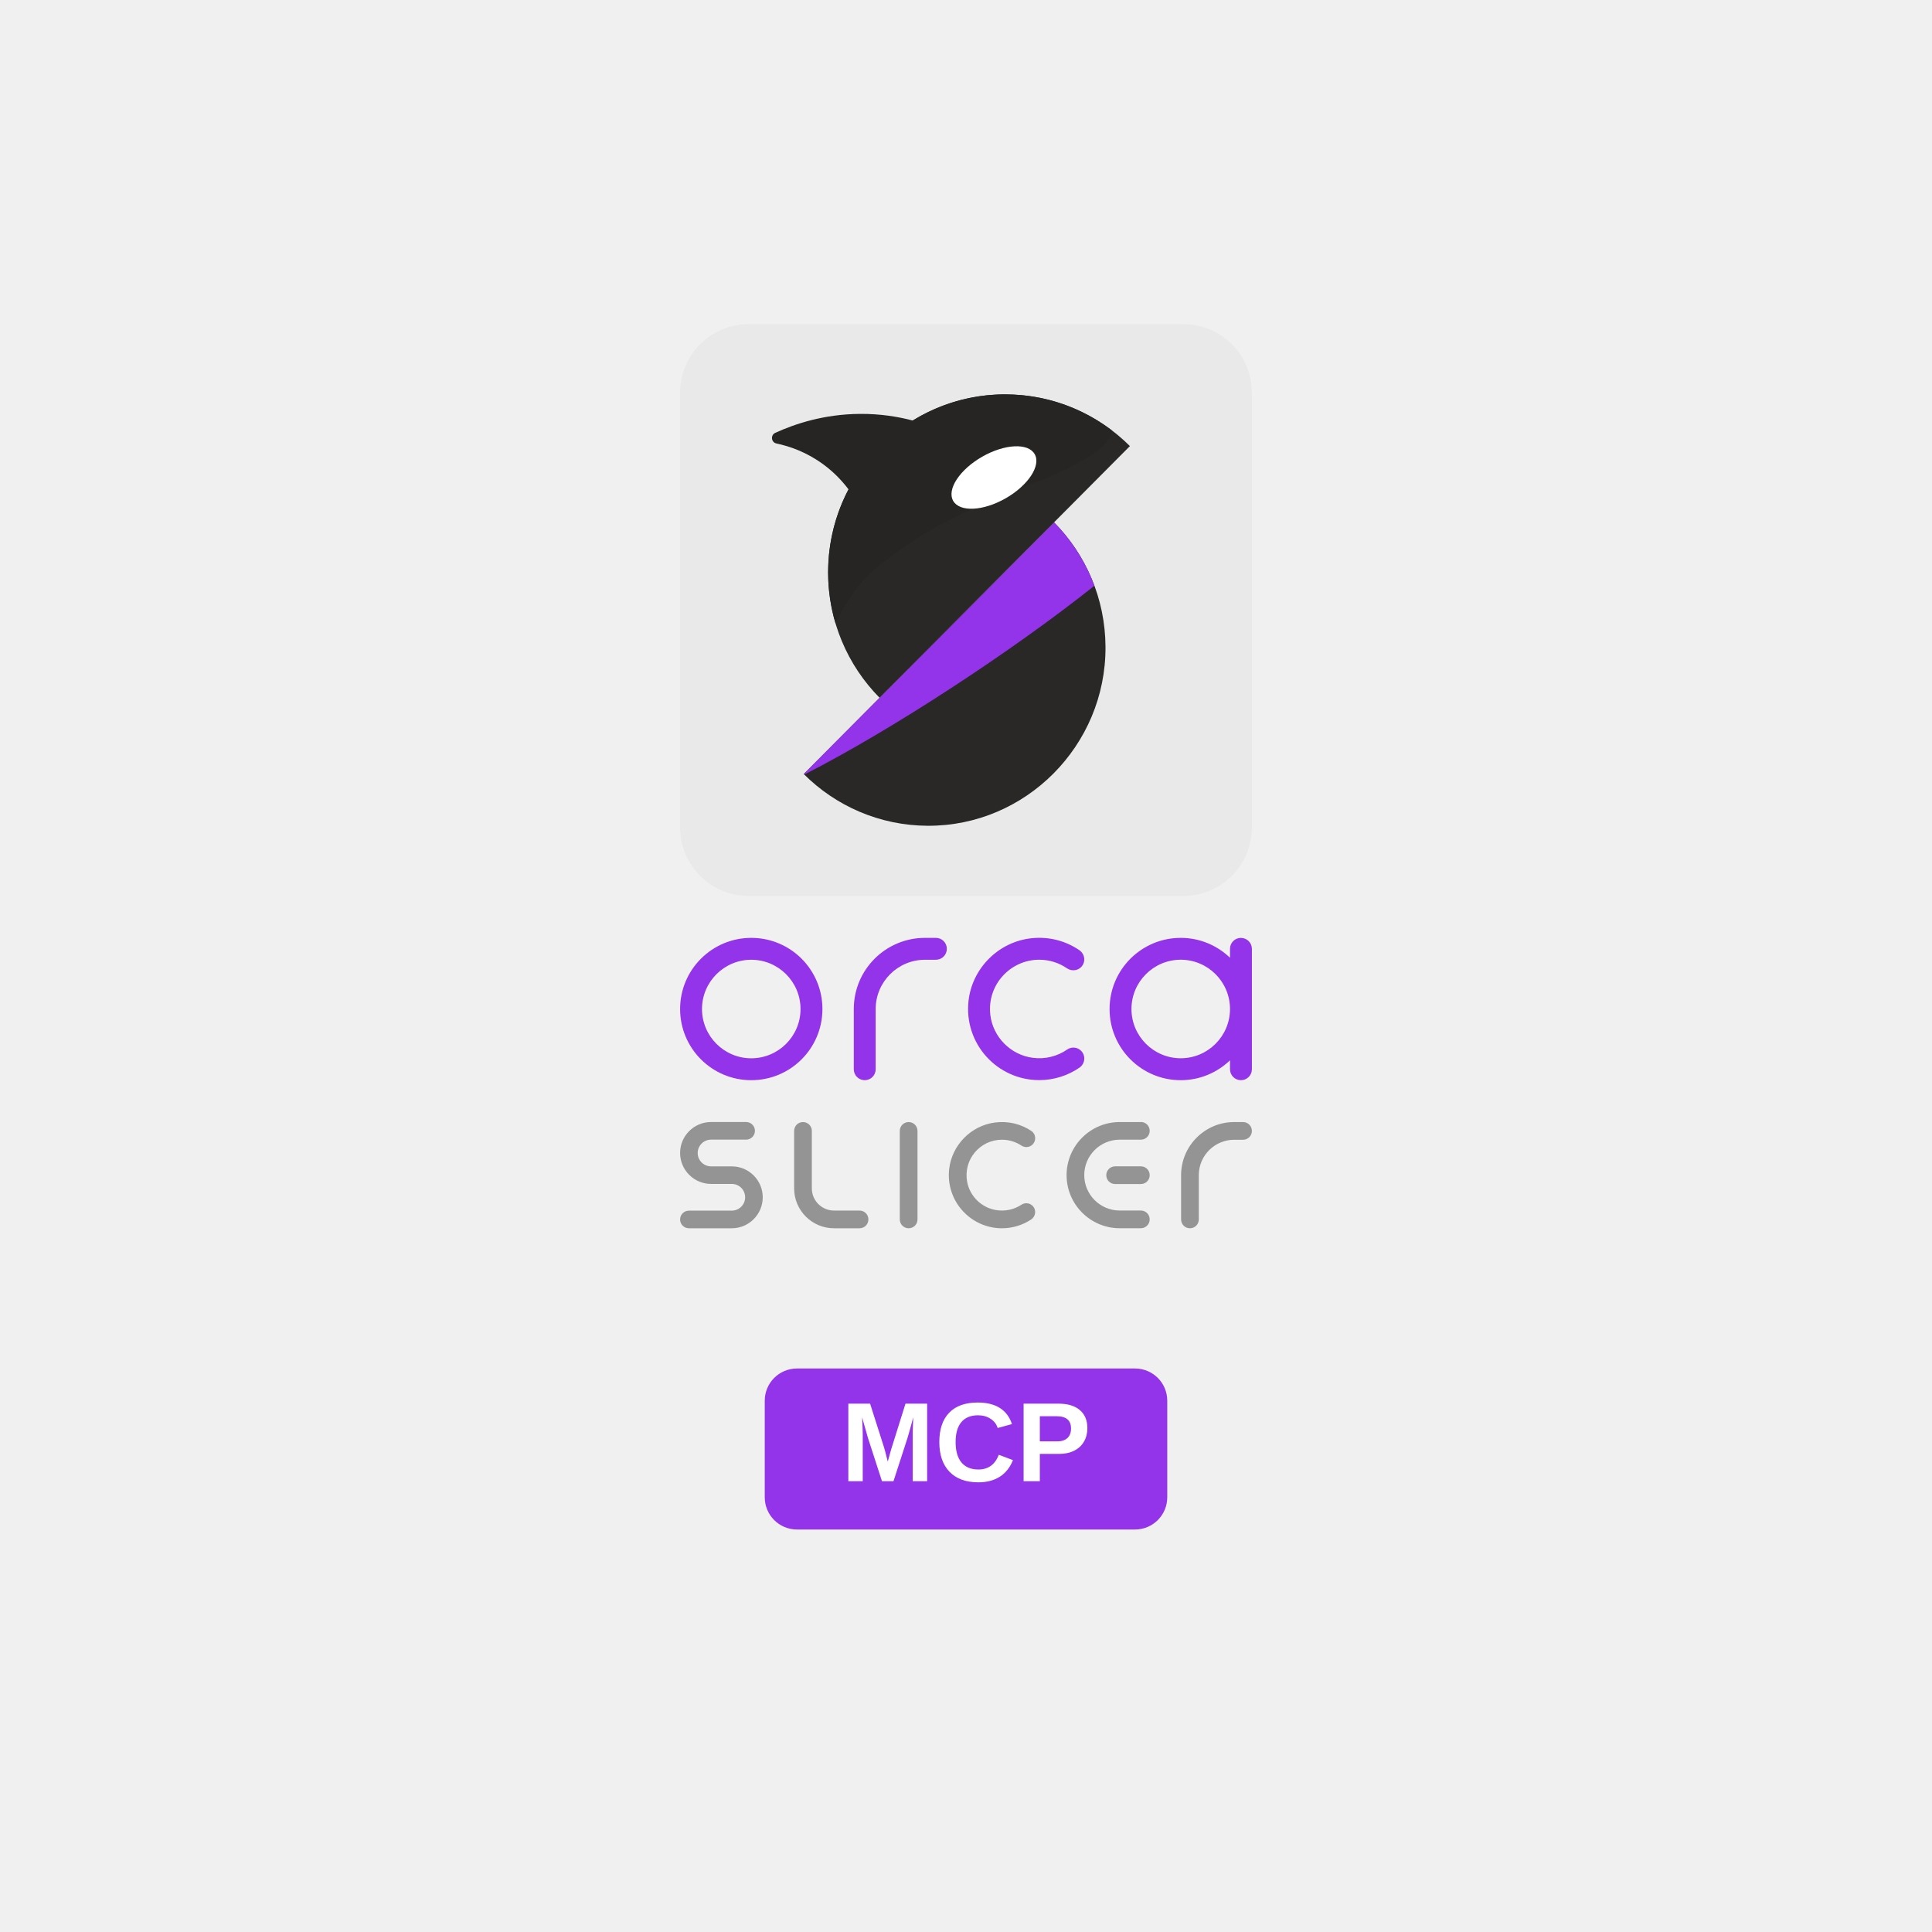
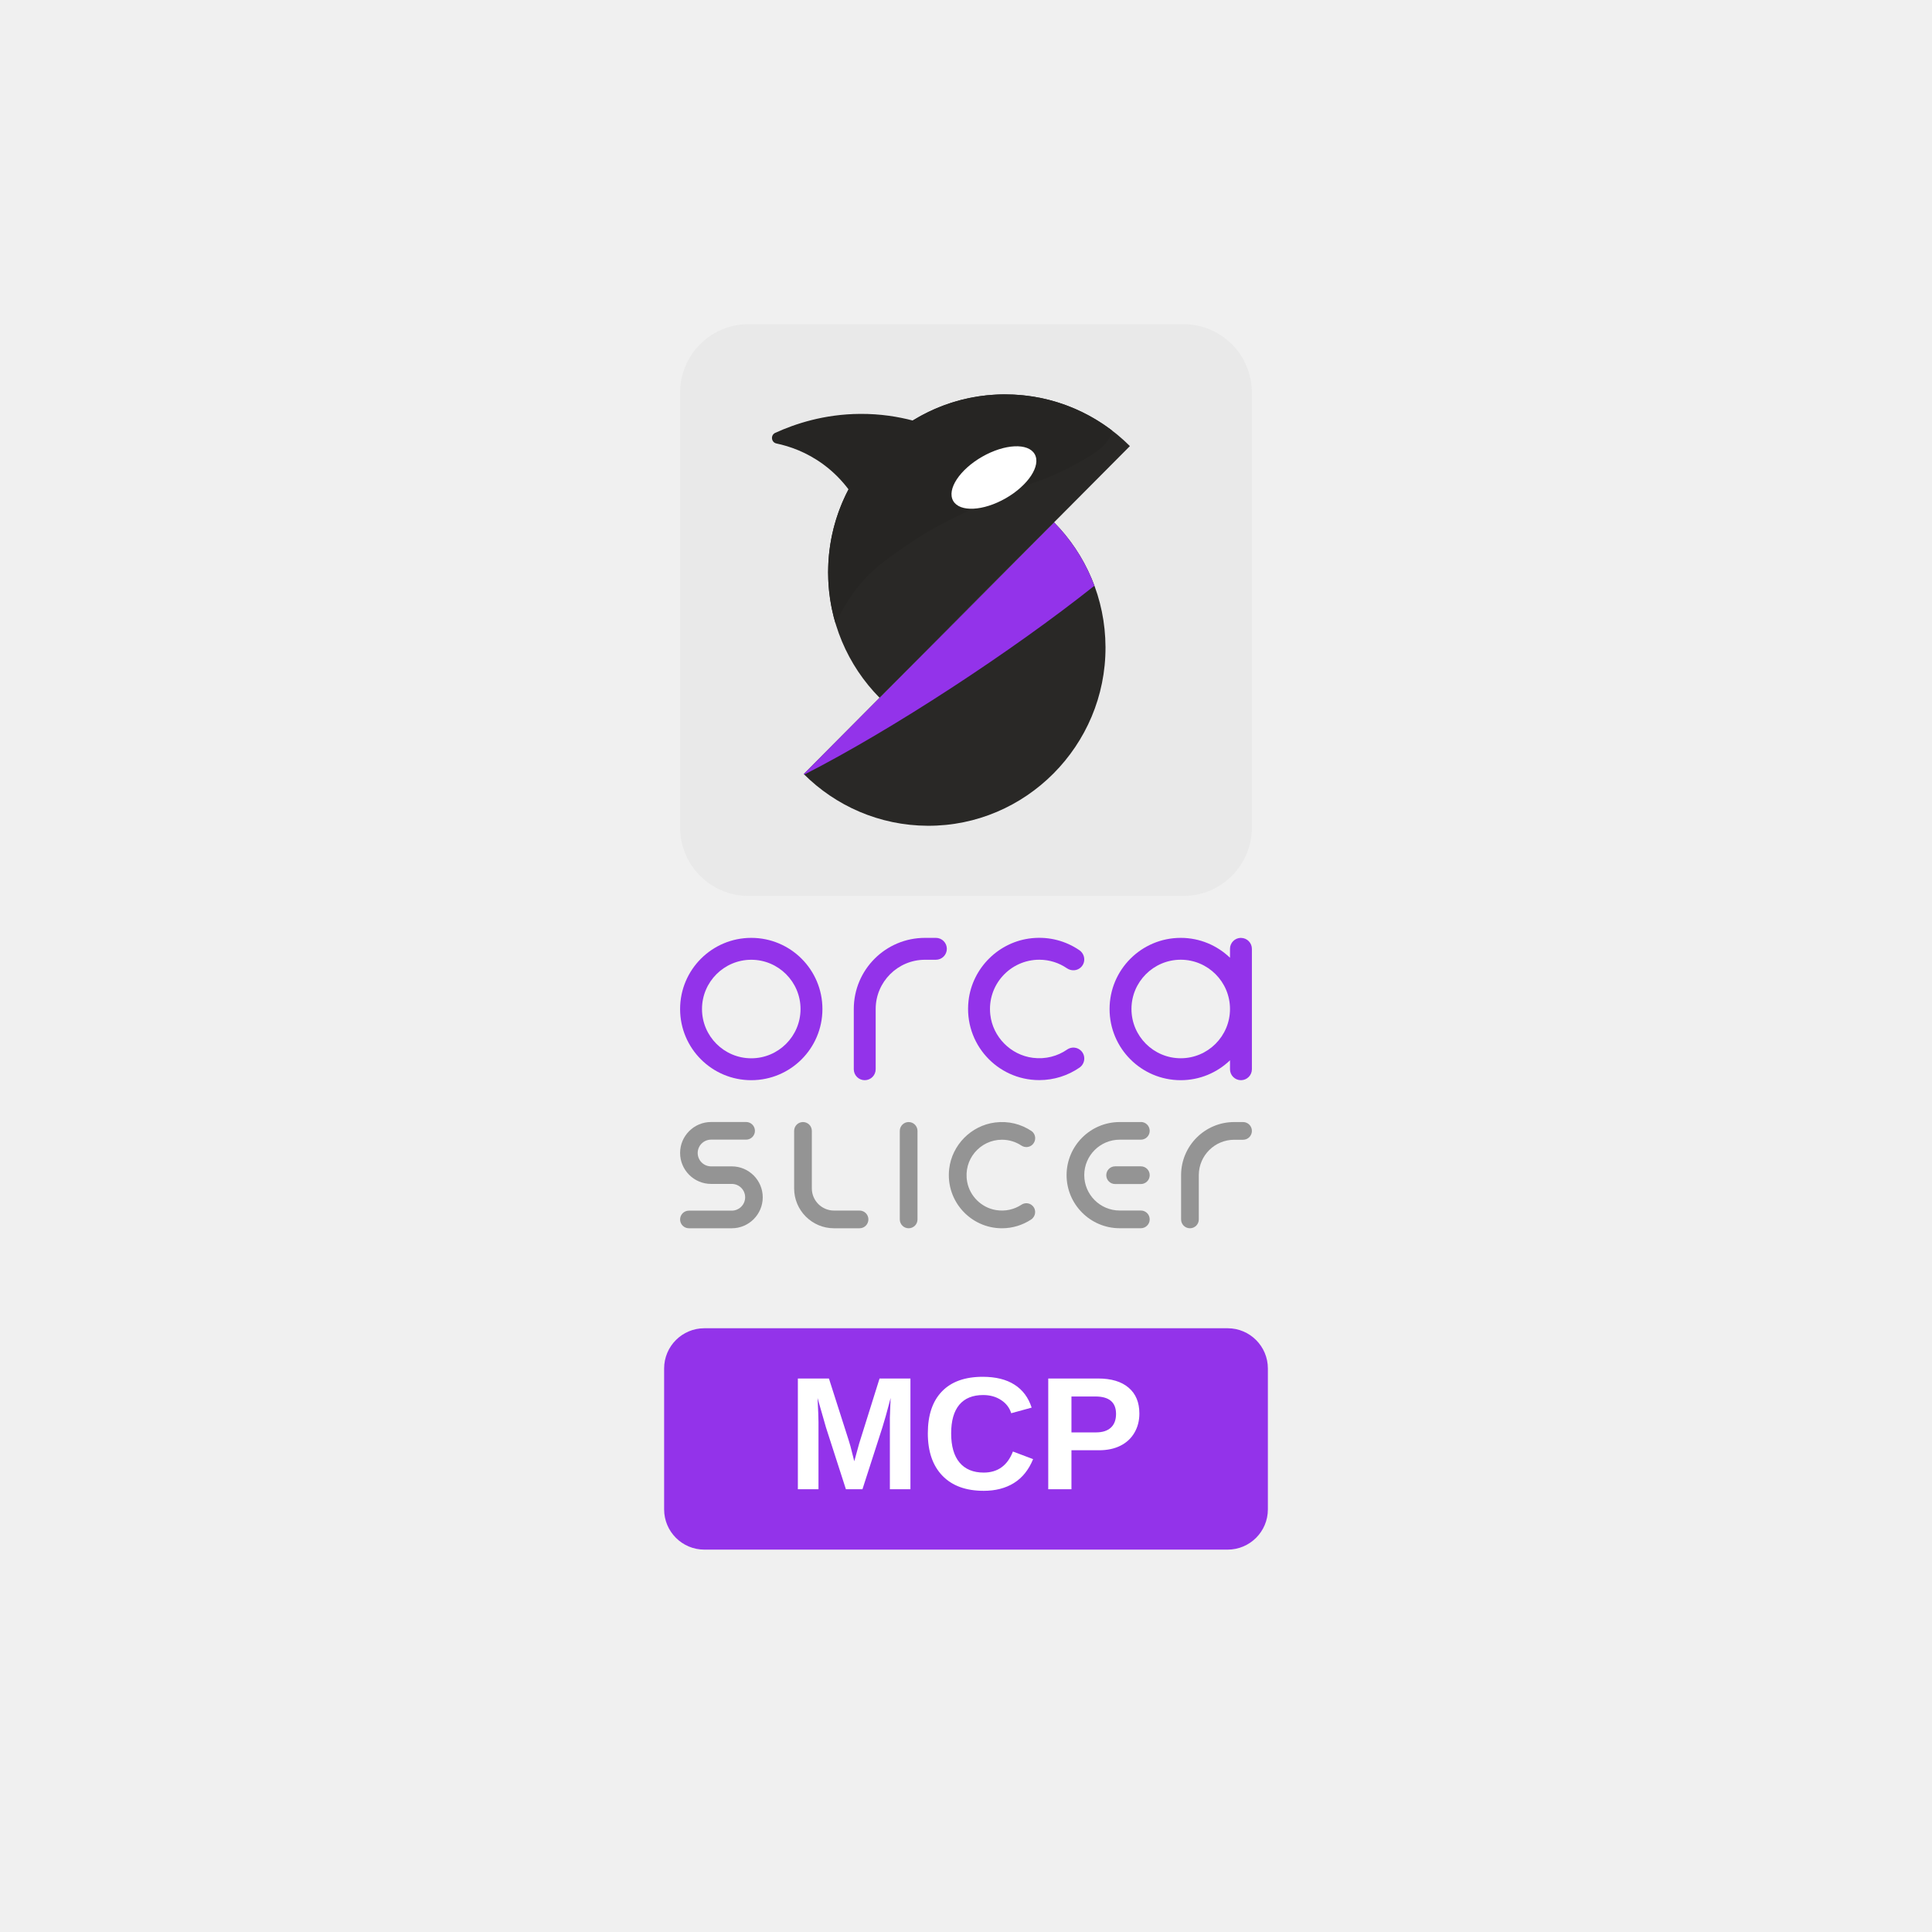
<svg xmlns="http://www.w3.org/2000/svg" id="a" width="480" height="480" viewBox="0 0 480 480">
  <g id="b">
    <g id="c">
      <rect x="168.97" y="80.54" width="142.05" height="142.05" rx="17" ry="17" style="fill:#e9e9e9;" />
    </g>
  </g>
  <g id="d">
    <path id="e" d="M199.69,192.31c7.91,7.9,18.79,12.8,30.81,12.85,24.33.1,44.25-19.93,44.16-44.4-.05-12.09-4.92-23.03-12.78-30.98l-62.19,62.53Z" style="fill:#292826;" />
  </g>
  <g id="f">
    <path id="g" d="M261.88,129.78l-62.19,62.53s.09.09.13.13c21.79-11.11,51.62-30.64,72.08-46.91-2.21-5.96-5.66-11.32-10.03-15.75" style="fill:#9333EA;" />
  </g>
  <g id="h">
    <path id="i" d="M249.72,97.98c-24.29,0-43.97,19.8-43.97,44.22,0,12.16,4.88,23.17,12.78,31.16l62.19-62.53c-7.95-7.94-18.9-12.85-30.99-12.85" style="fill:#292826;" />
  </g>
  <g id="j">
    <path id="k" d="M249.72,97.98c-8.41,0-16.27,2.38-22.95,6.5-3.58-.94-8.02-1.69-13.12-1.65-8.89.06-16.12,2.46-21.04,4.71-1.22.56-1.02,2.37.29,2.64,3.23.68,7.49,2.12,11.7,5.23,2.66,1.96,4.68,4.14,6.21,6.17-3.23,6.16-5.07,13.17-5.07,20.62,0,4.44.65,8.73,1.87,12.78,1.86-4.12,3.81-6.88,4.44-7.74,4.04-5.55,8.31-8.44,14.62-12.7,4.65-3.14,11.1-6.83,29.65-14.45,0,0,5.8-1.63,13.58-6.26,3.1-1.84,5.46-3.58,6.21-6.31.05-.19.1-.38.14-.57-7.38-5.62-16.57-8.96-26.53-8.96" style="fill:#262523;" />
  </g>
  <g id="l">
    <path id="m" d="M257.07,112.84c1.61,2.85-1.62,7.76-7.21,10.96-5.6,3.2-11.44,3.48-13.05.63-1.61-2.85,1.62-7.76,7.21-10.96,5.6-3.2,11.44-3.48,13.05-.63" style="fill:#fff;" />
  </g>
  <path d="M225.75,278.77c-1.21,0-2.2.98-2.2,2.2v21.99c0,1.21.98,2.2,2.2,2.2s2.2-.98,2.2-2.2v-21.99c0-1.21-.98-2.2-2.2-2.2Z" style="fill:#949494;" />
  <path d="M283.44,278.77h-5.26c-7.27,0-13.19,5.92-13.19,13.19s5.92,13.19,13.19,13.19h5.26c1.21,0,2.2-.98,2.2-2.2s-.98-2.2-2.2-2.2h-5.26c-4.85,0-8.8-3.95-8.8-8.8s3.95-8.8,8.8-8.8h5.26c1.21,0,2.2-.98,2.2-2.2s-.98-2.2-2.2-2.2Z" style="fill:#949494;" />
  <path d="M283.44,289.77h-6.39c-1.21,0-2.2.98-2.2,2.2s.98,2.2,2.2,2.2h6.39c1.21,0,2.2-.98,2.2-2.2s-.98-2.2-2.2-2.2Z" style="fill:#949494;" />
  <path d="M181.81,305.16h-10.65c-1.21,0-2.19-.98-2.19-2.19s.98-2.19,2.19-2.19h10.65c1.83,0,3.32-1.49,3.32-3.32s-1.49-3.32-3.32-3.32h-5.15c-4.24,0-7.69-3.45-7.69-7.69s3.45-7.69,7.69-7.69h8.71c1.21,0,2.19.98,2.19,2.19s-.98,2.19-2.19,2.19h-8.71c-1.83,0-3.32,1.49-3.32,3.32s1.49,3.32,3.32,3.32h5.15c4.24,0,7.69,3.45,7.69,7.69s-3.45,7.69-7.69,7.69Z" style="fill:#949494;" />
  <path d="M253.77,299.31c-1.78,1.17-4,1.72-6.36,1.32-3.57-.6-6.46-3.44-7.12-7-1.03-5.58,3.24-10.47,8.64-10.47,1.78,0,3.44.53,4.83,1.45.88.58,2.04.48,2.78-.26h0c.97-.97.84-2.6-.29-3.36-2.53-1.7-5.68-2.54-9.04-2.11-5.94.76-10.71,5.6-11.39,11.55-.9,7.96,5.33,14.73,13.11,14.73,2.67,0,5.15-.8,7.23-2.16,1.18-.78,1.38-2.42.38-3.42h0c-.74-.74-1.9-.85-2.77-.27Z" style="fill:#949494;" />
  <path d="M213.55,300.76h-6.35c-3.03,0-5.5-2.47-5.5-5.5v-14.29c0-1.21-.98-2.2-2.2-2.2s-2.2.98-2.2,2.2v14.29c0,5.46,4.44,9.9,9.9,9.9h6.35c1.21,0,2.2-.98,2.2-2.2s-.98-2.2-2.2-2.2Z" style="fill:#949494;" />
  <path d="M308.83,283.17h-2.2c-4.82,0-8.75,3.9-8.79,8.72v11.07c0,1.21-.98,2.2-2.2,2.2s-2.2-.98-2.2-2.2v-11.07c.04-7.24,5.94-13.12,13.19-13.12h2.2c1.21,0,2.2.98,2.2,2.2s-.98,2.2-2.2,2.2Z" style="fill:#949494;" />
  <path d="M186.65,238.45c6.75,0,12.24,5.49,12.24,12.24s-5.49,12.24-12.24,12.24-12.24-5.49-12.24-12.24,5.49-12.24,12.24-12.24M186.65,233.01c-9.76,0-17.68,7.91-17.68,17.68s7.91,17.68,17.68,17.68,17.68-7.91,17.68-17.68-7.91-17.68-17.68-17.68h0Z" style="fill:#9333EA;" />
  <path d="M308.31,233.01c-1.5,0-2.72,1.22-2.72,2.72v2.22c-3.18-3.05-7.48-4.94-12.24-4.94-9.76,0-17.68,7.91-17.68,17.68s7.91,17.68,17.68,17.68c4.75,0,9.06-1.89,12.24-4.94v2.22c0,1.5,1.22,2.72,2.72,2.72s2.72-1.22,2.72-2.72v-29.91c0-1.5-1.22-2.72-2.72-2.72ZM293.35,262.92c-6.75,0-12.24-5.49-12.24-12.24s5.49-12.24,12.24-12.24,12.24,5.49,12.24,12.24-5.49,12.24-12.24,12.24Z" style="fill:#9333EA;" />
  <path d="M232.52,233.01h-2.72c-9.76,0-17.68,7.91-17.68,17.68v14.96c0,1.5,1.22,2.72,2.72,2.72s2.72-1.22,2.72-2.72v-14.96c0-6.75,5.49-12.24,12.24-12.24h0s2.72,0,2.72,0c1.5,0,2.72-1.22,2.72-2.72s-1.22-2.72-2.72-2.72Z" style="fill:#9333EA;" />
  <path d="M265.11,260.77c-2.37,1.63-5.34,2.45-8.51,2.04-5.51-.7-9.94-5.19-10.56-10.71-.84-7.38,4.94-13.66,12.16-13.66,2.55,0,4.91.78,6.87,2.12,1.1.75,2.57.67,3.52-.28h0c1.22-1.22.99-3.23-.43-4.21-3.29-2.25-7.39-3.42-11.77-2.98-8.19.81-14.84,7.37-15.76,15.55-1.19,10.67,7.13,19.71,17.56,19.71,3.71,0,7.15-1.14,10-3.1,1.41-.97,1.61-2.98.4-4.19h0c-.93-.93-2.39-1.05-3.48-.3Z" style="fill:#9333EA;" />
  <g id="mcp-badge">
-     <rect x="190" y="340" width="100" height="40" rx="8" ry="8" style="fill:#9333EA;" />
-     <text x="240" y="368" style="fill:#fff;font-family:Arial,sans-serif;font-size:28px;font-weight:bold;text-anchor:middle;">MCP</text>
+     <rect x="165" y="330" width="150" height="55" rx="10" ry="10" style="fill:#9333EA;" />
+     <text x="240" y="370" style="fill:#fff;font-family:Arial,sans-serif;font-size:40px;font-weight:bold;text-anchor:middle;">MCP</text>
  </g>
</svg>
